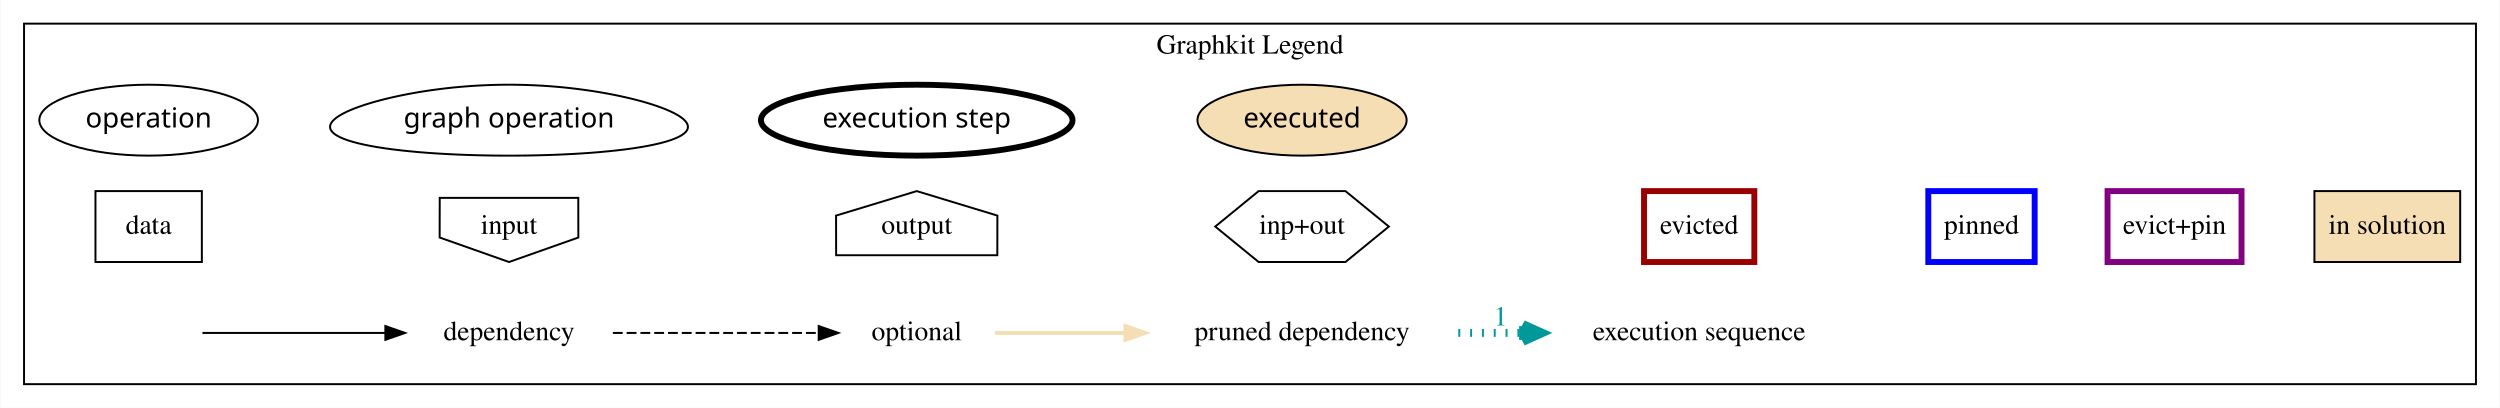
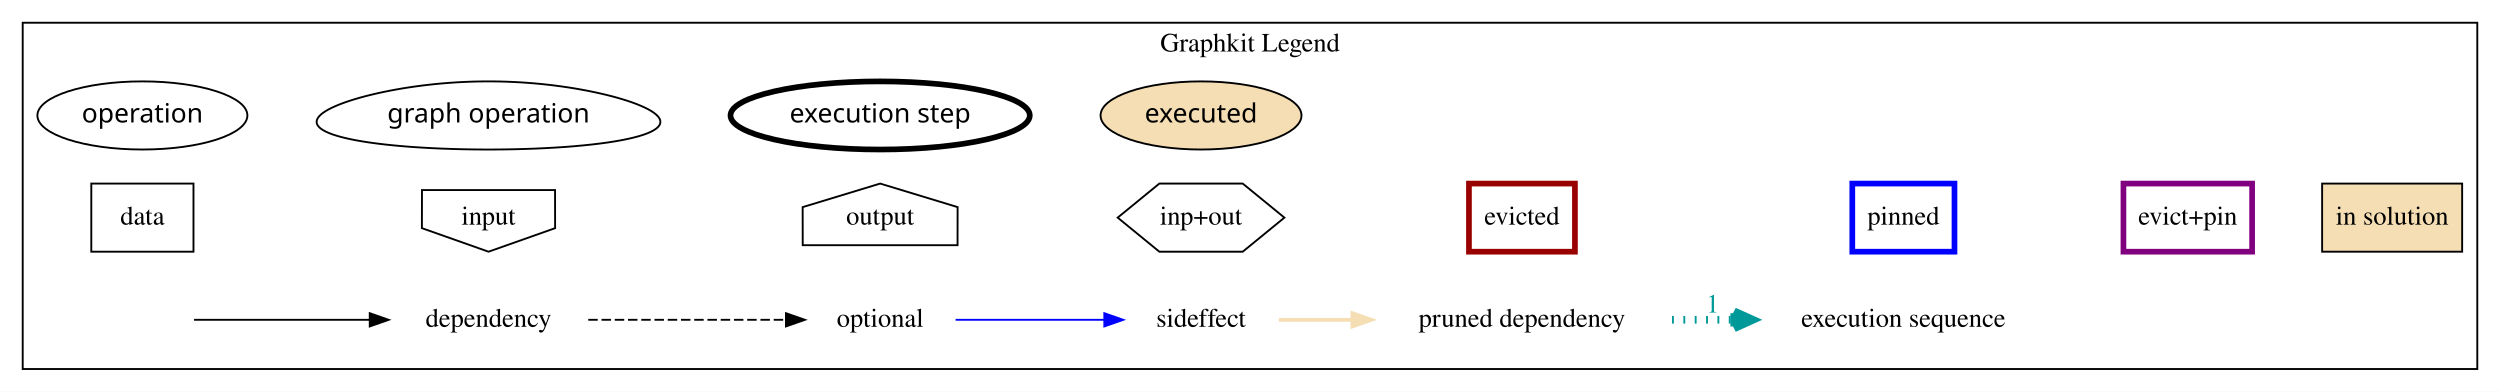
- <svg xmlns="http://www.w3.org/2000/svg" width="1269pt" height="207pt" viewBox="0.00 0.00 1268.59 207.00">
+ <svg xmlns="http://www.w3.org/2000/svg" width="1321pt" height="207pt" viewBox="0.00 0.00 1321.18 207.00">
  <g id="graph0" class="graph" transform="scale(1 1) rotate(0) translate(4 203)">
-     <polygon fill="white" stroke="transparent" points="-4,4 -4,-203 1264.59,-203 1264.59,4 -4,4" />
+     <polygon fill="white" stroke="transparent" points="-4,4 -4,-203 1317.18,-203 1317.18,4 -4,4" />
    <g id="clust1" class="cluster">
-       <polygon fill="none" stroke="black" points="8,-8 8,-191 1252.59,-191 1252.59,-8 8,-8" />
-       <text text-anchor="middle" x="630.3" y="-175.8" font-family="Times,serif" font-size="14.00">Graphkit Legend</text>
+       <polygon fill="none" stroke="black" points="8,-8 8,-191 1305.18,-191 1305.18,-8 8,-8" />
+       <text text-anchor="middle" x="656.59" y="-175.8" font-family="Times,serif" font-size="14.00">Graphkit Legend</text>
    </g>
    <g id="node1" class="node">
      <ellipse fill="none" stroke="black" cx="71.25" cy="-142" rx="55.49" ry="18" />
      <text text-anchor="middle" x="71.25" y="-138.3" font-family="italic" font-size="14.00">operation</text>
    </g>
    <g id="node2" class="node">
      <polygon fill="none" stroke="black" points="262.57,-124.05 268.13,-124.15 273.64,-124.3 279.07,-124.49 284.4,-124.74 289.6,-125.03 294.66,-125.36 299.55,-125.75 304.27,-126.18 308.78,-126.65 313.08,-127.16 317.14,-127.71 320.96,-128.31 324.53,-128.94 327.83,-129.61 330.85,-130.31 333.59,-131.04 336.04,-131.8 338.19,-132.59 340.05,-133.41 341.61,-134.25 342.87,-135.11 343.84,-135.99 344.51,-136.89 344.9,-137.8 345,-138.72 344.83,-139.65 344.39,-140.59 343.69,-141.53 342.75,-142.47 341.56,-143.41 340.15,-144.35 338.52,-145.28 336.68,-146.2 334.65,-147.11 332.44,-148.01 330.07,-148.89 327.54,-149.75 324.86,-150.59 322.06,-151.41 319.13,-152.2 316.1,-152.96 312.96,-153.69 309.74,-154.39 306.45,-155.06 303.08,-155.69 299.65,-156.29 296.17,-156.84 292.64,-157.35 289.08,-157.82 285.48,-158.25 281.85,-158.64 278.2,-158.97 274.53,-159.26 270.85,-159.51 267.15,-159.7 263.45,-159.85 259.74,-159.95 256.02,-160 252.3,-160 248.59,-159.95 244.88,-159.85 241.17,-159.7 237.47,-159.51 233.79,-159.26 230.12,-158.97 226.47,-158.64 222.84,-158.25 219.24,-157.82 215.68,-157.35 212.15,-156.84 208.67,-156.29 205.24,-155.69 201.88,-155.06 198.58,-154.39 195.36,-153.69 192.23,-152.96 189.19,-152.2 186.27,-151.41 183.46,-150.59 180.79,-149.75 178.26,-148.89 175.88,-148.01 173.67,-147.11 171.64,-146.2 169.81,-145.28 168.18,-144.35 166.76,-143.41 165.58,-142.47 164.63,-141.53 163.93,-140.59 163.49,-139.65 163.32,-138.72 163.42,-137.8 163.81,-136.89 164.48,-135.99 165.45,-135.11 166.71,-134.25 168.27,-133.41 170.13,-132.59 172.29,-131.8 174.74,-131.04 177.47,-130.31 180.5,-129.61 183.79,-128.94 187.36,-128.31 191.18,-127.71 195.25,-127.16 199.54,-126.65 204.06,-126.18 208.77,-125.75 213.67,-125.36 218.72,-125.03 223.93,-124.74 229.25,-124.49 234.68,-124.3 240.19,-124.15 245.76,-124.05 251.36,-124 256.97,-124 262.57,-124.05" />
      <text text-anchor="middle" x="254.16" y="-138.3" font-family="italic" font-size="14.00">graph operation</text>
    </g>
    <g id="node3" class="node">
      <ellipse fill="none" stroke="black" stroke-width="3" cx="461.13" cy="-142" rx="79.09" ry="18" />
      <text text-anchor="middle" x="461.13" y="-138.3" font-family="italic" font-size="14.00">execution step</text>
    </g>
    <g id="node4" class="node">
-       <ellipse fill="wheat" stroke="black" cx="656.71" cy="-142" rx="53.09" ry="18" />
-       <text text-anchor="middle" x="656.71" y="-138.3" font-family="italic" font-size="14.00">executed</text>
+       <ellipse fill="wheat" stroke="black" cx="630.71" cy="-142" rx="53.09" ry="18" />
+       <text text-anchor="middle" x="630.71" y="-138.3" font-family="italic" font-size="14.00">executed</text>
    </g>
    <g id="node5" class="node">
      <polygon fill="none" stroke="black" points="98.25,-106 44.25,-106 44.25,-70 98.25,-70 98.25,-106" />
      <text text-anchor="middle" x="71.25" y="-84.3" font-family="Times,serif" font-size="14.00">data</text>
    </g>
    <g id="node6" class="node">
      <polygon fill="none" stroke="black" points="218.96,-82.44 254.16,-70 289.36,-82.44 289.33,-102.56 219,-102.56 218.96,-82.44" />
      <text text-anchor="middle" x="254.16" y="-84.3" font-family="Times,serif" font-size="14.00">input</text>
    </g>
    <g id="node7" class="node">
      <polygon fill="none" stroke="black" points="502.07,-93.56 461.13,-106 420.18,-93.56 420.22,-73.44 502.03,-73.44 502.07,-93.56" />
      <text text-anchor="middle" x="461.13" y="-84.3" font-family="Times,serif" font-size="14.00">output</text>
    </g>
    <g id="node8" class="node">
-       <polygon fill="none" stroke="black" points="700.77,-88 678.74,-106 634.68,-106 612.65,-88 634.68,-70 678.74,-70 700.77,-88" />
-       <text text-anchor="middle" x="656.71" y="-84.3" font-family="Times,serif" font-size="14.00">inp+out</text>
+       <polygon fill="none" stroke="black" points="674.77,-88 652.74,-106 608.68,-106 586.66,-88 608.68,-70 652.74,-70 674.77,-88" />
+       <text text-anchor="middle" x="630.71" y="-84.3" font-family="Times,serif" font-size="14.00">inp+out</text>
    </g>
    <g id="node9" class="node">
-       <polygon fill="none" stroke="#990000" stroke-width="3" points="886.3,-106 830.3,-106 830.3,-70 886.3,-70 886.3,-106" />
-       <text text-anchor="middle" x="858.3" y="-84.3" font-family="Times,serif" font-size="14.00">evicted</text>
+       <polygon fill="none" stroke="#990000" stroke-width="3" points="828.3,-106 772.3,-106 772.3,-70 828.3,-70 828.3,-106" />
+       <text text-anchor="middle" x="800.3" y="-84.3" font-family="Times,serif" font-size="14.00">evicted</text>
    </g>
    <g id="node10" class="node">
-       <polygon fill="none" stroke="blue" stroke-width="3" points="1028.59,-106 974.59,-106 974.59,-70 1028.59,-70 1028.59,-106" />
-       <text text-anchor="middle" x="1001.59" y="-84.3" font-family="Times,serif" font-size="14.00">pinned</text>
+       <polygon fill="none" stroke="blue" stroke-width="3" points="1028.89,-106 974.89,-106 974.89,-70 1028.89,-70 1028.89,-106" />
+       <text text-anchor="middle" x="1001.89" y="-84.3" font-family="Times,serif" font-size="14.00">pinned</text>
    </g>
    <g id="node11" class="node">
-       <polygon fill="none" stroke="purple" stroke-width="3" points="1133.59,-106 1065.59,-106 1065.59,-70 1133.59,-70 1133.59,-106" />
-       <text text-anchor="middle" x="1099.59" y="-84.3" font-family="Times,serif" font-size="14.00">evict+pin</text>
+       <polygon fill="none" stroke="purple" stroke-width="3" points="1186.18,-106 1118.18,-106 1118.18,-70 1186.18,-70 1186.18,-106" />
+       <text text-anchor="middle" x="1152.18" y="-84.3" font-family="Times,serif" font-size="14.00">evict+pin</text>
    </g>
    <g id="node12" class="node">
-       <polygon fill="wheat" stroke="black" points="1244.59,-106 1170.59,-106 1170.59,-70 1244.59,-70 1244.59,-106" />
-       <text text-anchor="middle" x="1207.59" y="-84.3" font-family="Times,serif" font-size="14.00">in solution</text>
+       <polygon fill="wheat" stroke="black" points="1297.18,-106 1223.18,-106 1223.18,-70 1297.18,-70 1297.18,-106" />
+       <text text-anchor="middle" x="1260.18" y="-84.3" font-family="Times,serif" font-size="14.00">in solution</text>
    </g>
    <g id="node14" class="node">
      <ellipse fill="none" stroke="transparent" cx="254.16" cy="-34" rx="52.79" ry="18" />
      <text text-anchor="middle" x="254.16" y="-30.3" font-family="Times,serif" font-size="14.00">dependency</text>
    </g>
    <g id="edge11" class="edge">
      <path fill="none" stroke="black" d="M98.55,-34C122.78,-34 159.66,-34 191.33,-34" />
      <polygon fill="black" stroke="black" points="191.4,-37.5 201.4,-34 191.4,-30.5 191.4,-37.5" />
    </g>
    <g id="node15" class="node">
      <ellipse fill="none" stroke="transparent" cx="461.13" cy="-34" rx="39.79" ry="18" />
      <text text-anchor="middle" x="461.13" y="-30.3" font-family="Times,serif" font-size="14.00">optional</text>
    </g>
    <g id="edge12" class="edge">
      <path fill="none" stroke="black" stroke-dasharray="5,2" d="M306.88,-34C338.85,-34 379.63,-34 411.08,-34" />
      <polygon fill="black" stroke="black" points="411.36,-37.5 421.36,-34 411.36,-30.5 411.36,-37.5" />
    </g>
    <g id="node16" class="node">
-       <ellipse fill="none" stroke="transparent" stroke-width="3" cx="656.71" cy="-34" rx="79.09" ry="18" />
-       <text text-anchor="middle" x="656.71" y="-30.3" font-family="Times,serif" font-size="14.00">pruned dependency</text>
+       <ellipse fill="none" stroke="transparent" cx="630.71" cy="-34" rx="40.89" ry="18" />
+       <text text-anchor="middle" x="630.71" y="-30.3" font-family="Times,serif" font-size="14.00">sideffect</text>
    </g>
    <g id="edge13" class="edge">
-       <path fill="none" stroke="wheat" stroke-width="2" d="M500.84,-34C519.87,-34 543.65,-34 566.83,-34" />
-       <polygon fill="wheat" stroke="wheat" stroke-width="2" points="567.06,-37.5 577.06,-34 567.06,-30.5 567.06,-37.5" />
+       <path fill="none" stroke="blue" d="M501,-34C524.37,-34 554.36,-34 579.51,-34" />
+       <polygon fill="blue" stroke="blue" points="579.6,-37.5 589.6,-34 579.6,-30.5 579.6,-37.5" />
    </g>
    <g id="node17" class="node">
-       <ellipse fill="none" stroke="transparent" stroke-width="4" cx="858.3" cy="-34" rx="79.09" ry="18" />
-       <text text-anchor="middle" x="858.3" y="-30.3" font-family="Times,serif" font-size="14.00">execution sequence</text>
+       <ellipse fill="none" stroke="transparent" stroke-width="3" cx="800.3" cy="-34" rx="79.09" ry="18" />
+       <text text-anchor="middle" x="800.3" y="-30.3" font-family="Times,serif" font-size="14.00">pruned dependency</text>
    </g>
    <g id="edge14" class="edge">
-       <path fill="none" stroke="#009999" stroke-width="4" stroke-dasharray="1,5" d="M736.02,-34C746.7,-34 757.72,-34 768.56,-34" />
-       <polygon fill="#009999" stroke="#009999" stroke-width="4" points="778.89,-34 768.89,-38.5 773.89,-35.5 768.89,-35.5 768.89,-34 768.89,-32.5 773.89,-32.5 768.89,-29.5 778.89,-34 778.89,-34" />
-       <text text-anchor="middle" x="757.5" y="-37.8" font-family="Times,serif" font-size="14.00" fill="#009999">1</text>
+       <path fill="none" stroke="wheat" stroke-width="2" d="M671.86,-34C683.58,-34 696.9,-34 710.39,-34" />
+       <polygon fill="wheat" stroke="wheat" stroke-width="2" points="710.71,-37.5 720.71,-34 710.71,-30.5 710.71,-37.5" />
+     </g>
+     <g id="node18" class="node">
+       <ellipse fill="none" stroke="transparent" stroke-width="4" cx="1001.89" cy="-34" rx="79.09" ry="18" />
+       <text text-anchor="middle" x="1001.89" y="-30.3" font-family="Times,serif" font-size="14.00">execution sequence</text>
+     </g>
+     <g id="edge15" class="edge">
+       <path fill="none" stroke="#009999" stroke-width="4" stroke-dasharray="1,5" d="M879.61,-34C890.29,-34 901.31,-34 912.15,-34" />
+       <polygon fill="#009999" stroke="#009999" stroke-width="4" points="922.48,-34 912.48,-38.5 917.48,-35.5 912.48,-35.5 912.48,-34 912.48,-32.5 917.48,-32.5 912.48,-29.5 922.48,-34 922.48,-34" />
+       <text text-anchor="middle" x="901.1" y="-37.8" font-family="Times,serif" font-size="14.00" fill="#009999">1</text>
    </g>
  </g>
</svg>
